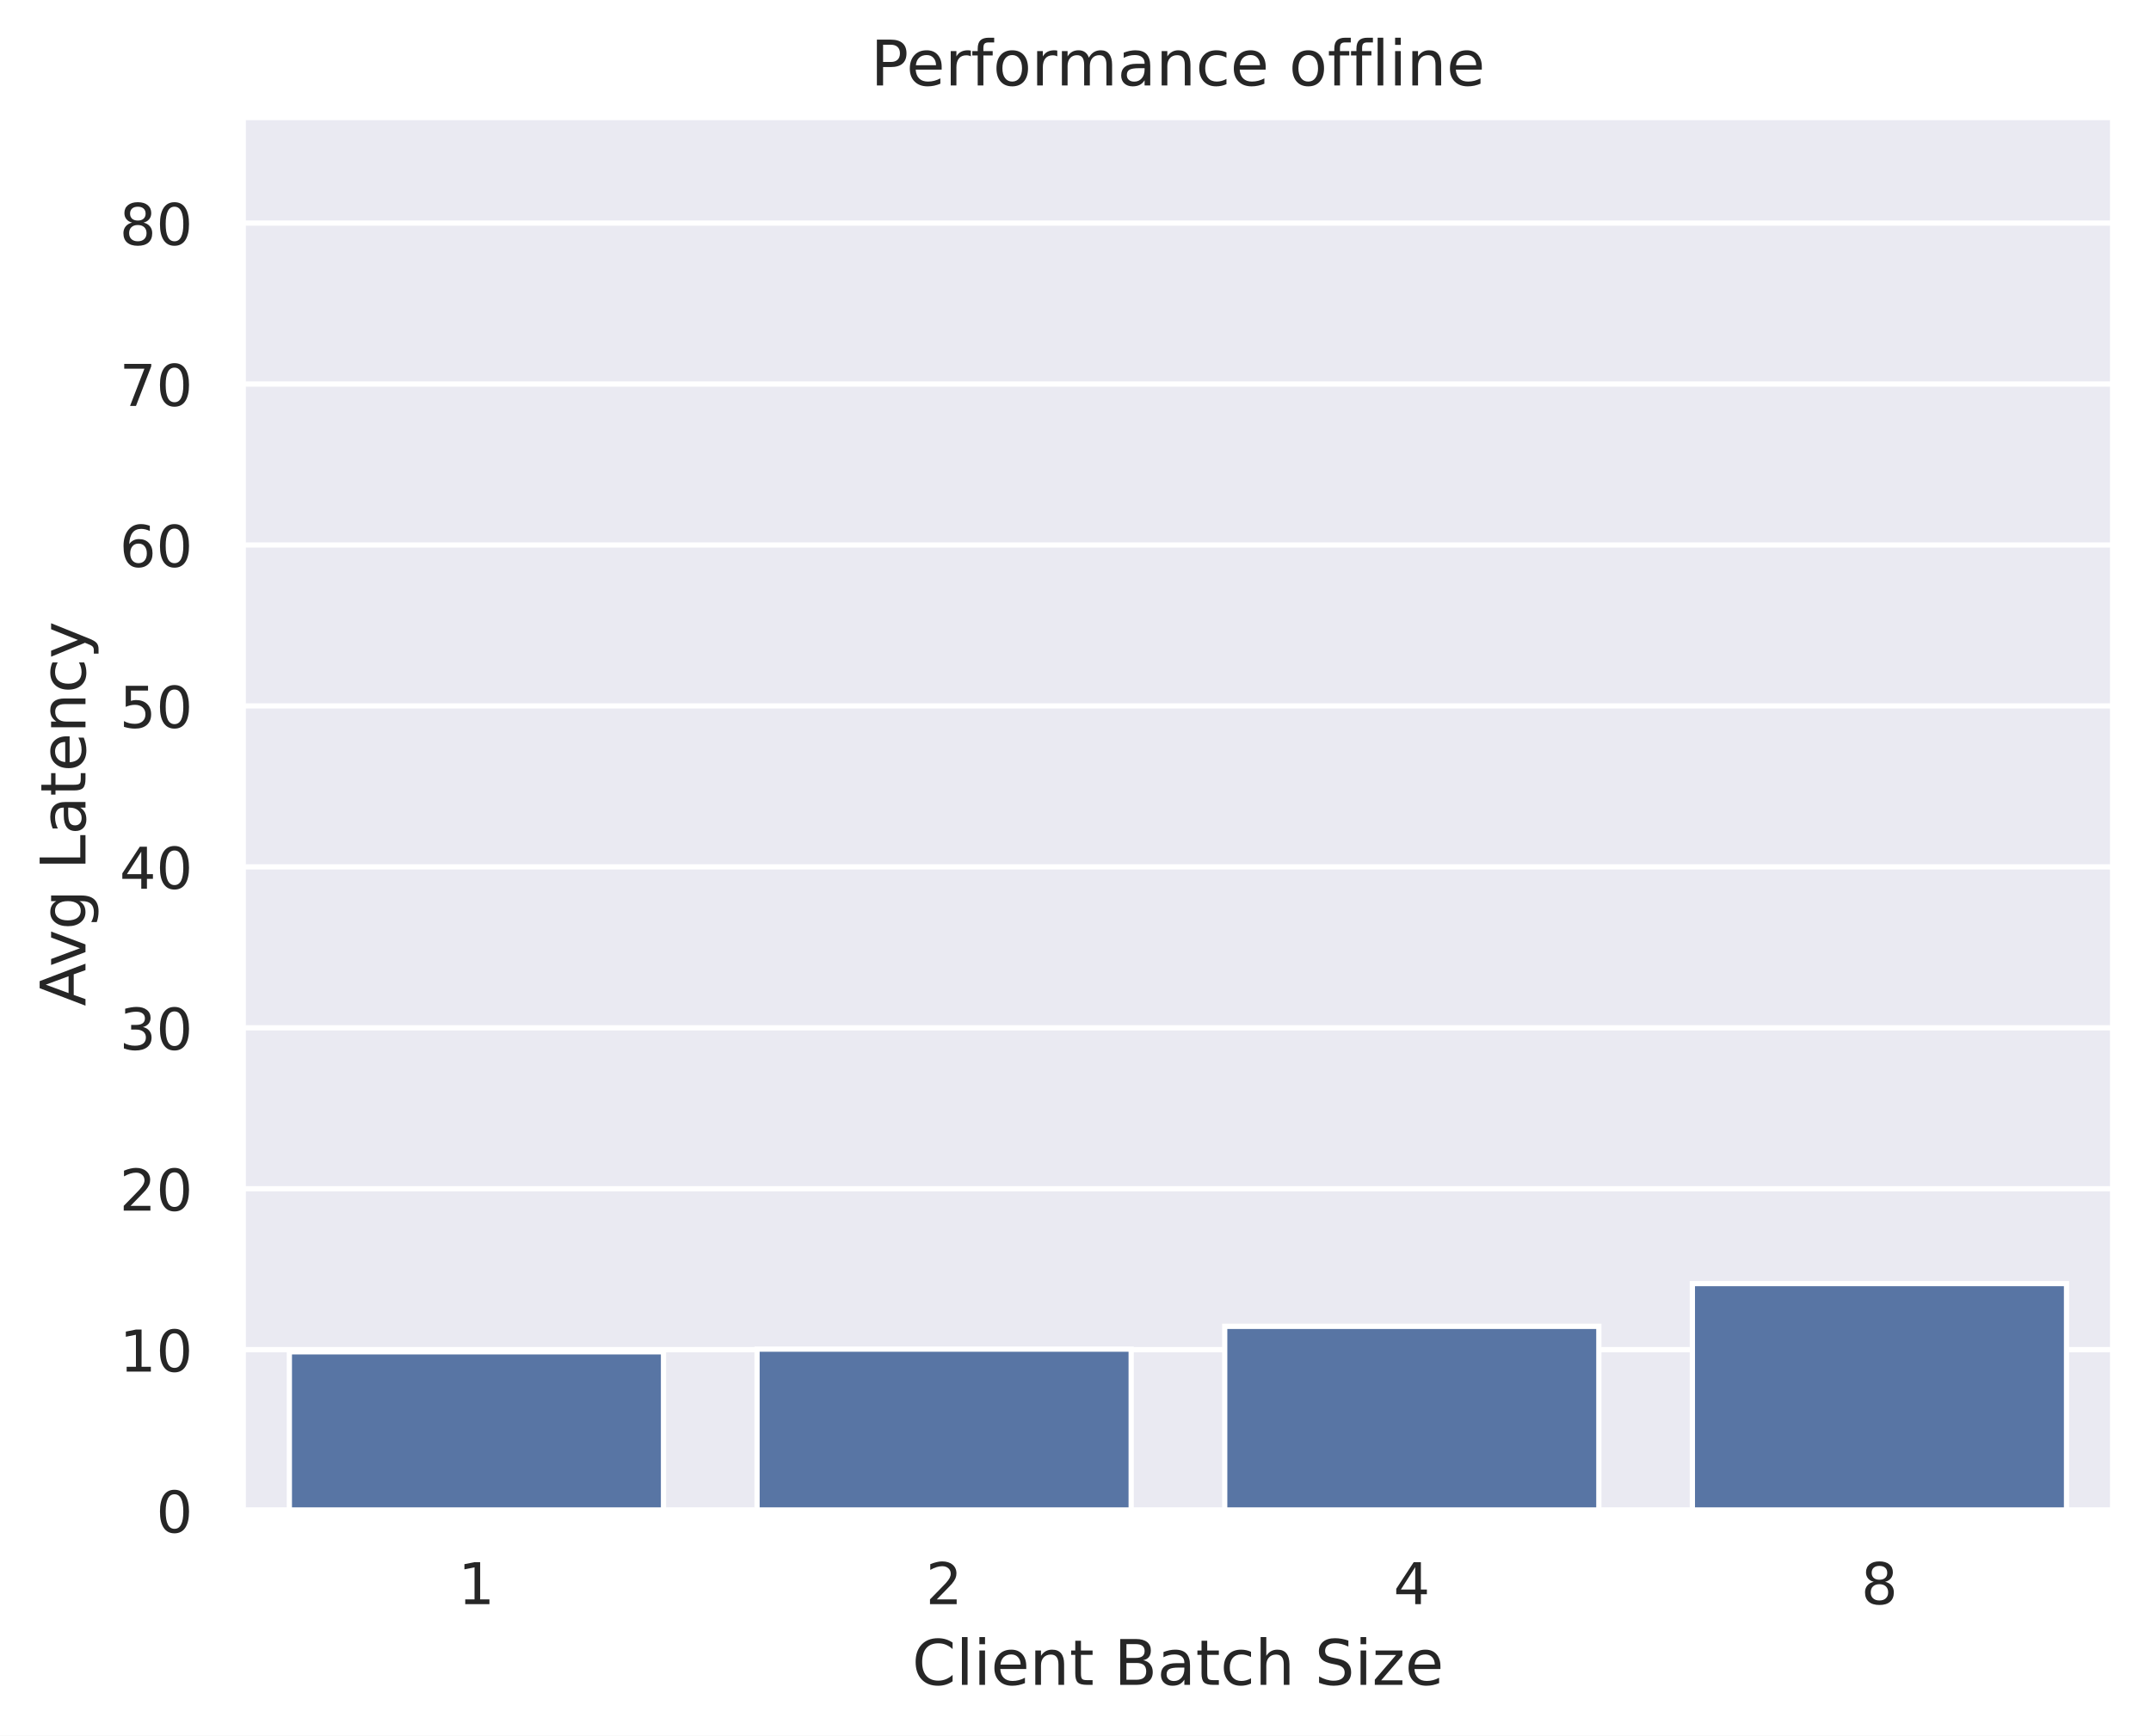
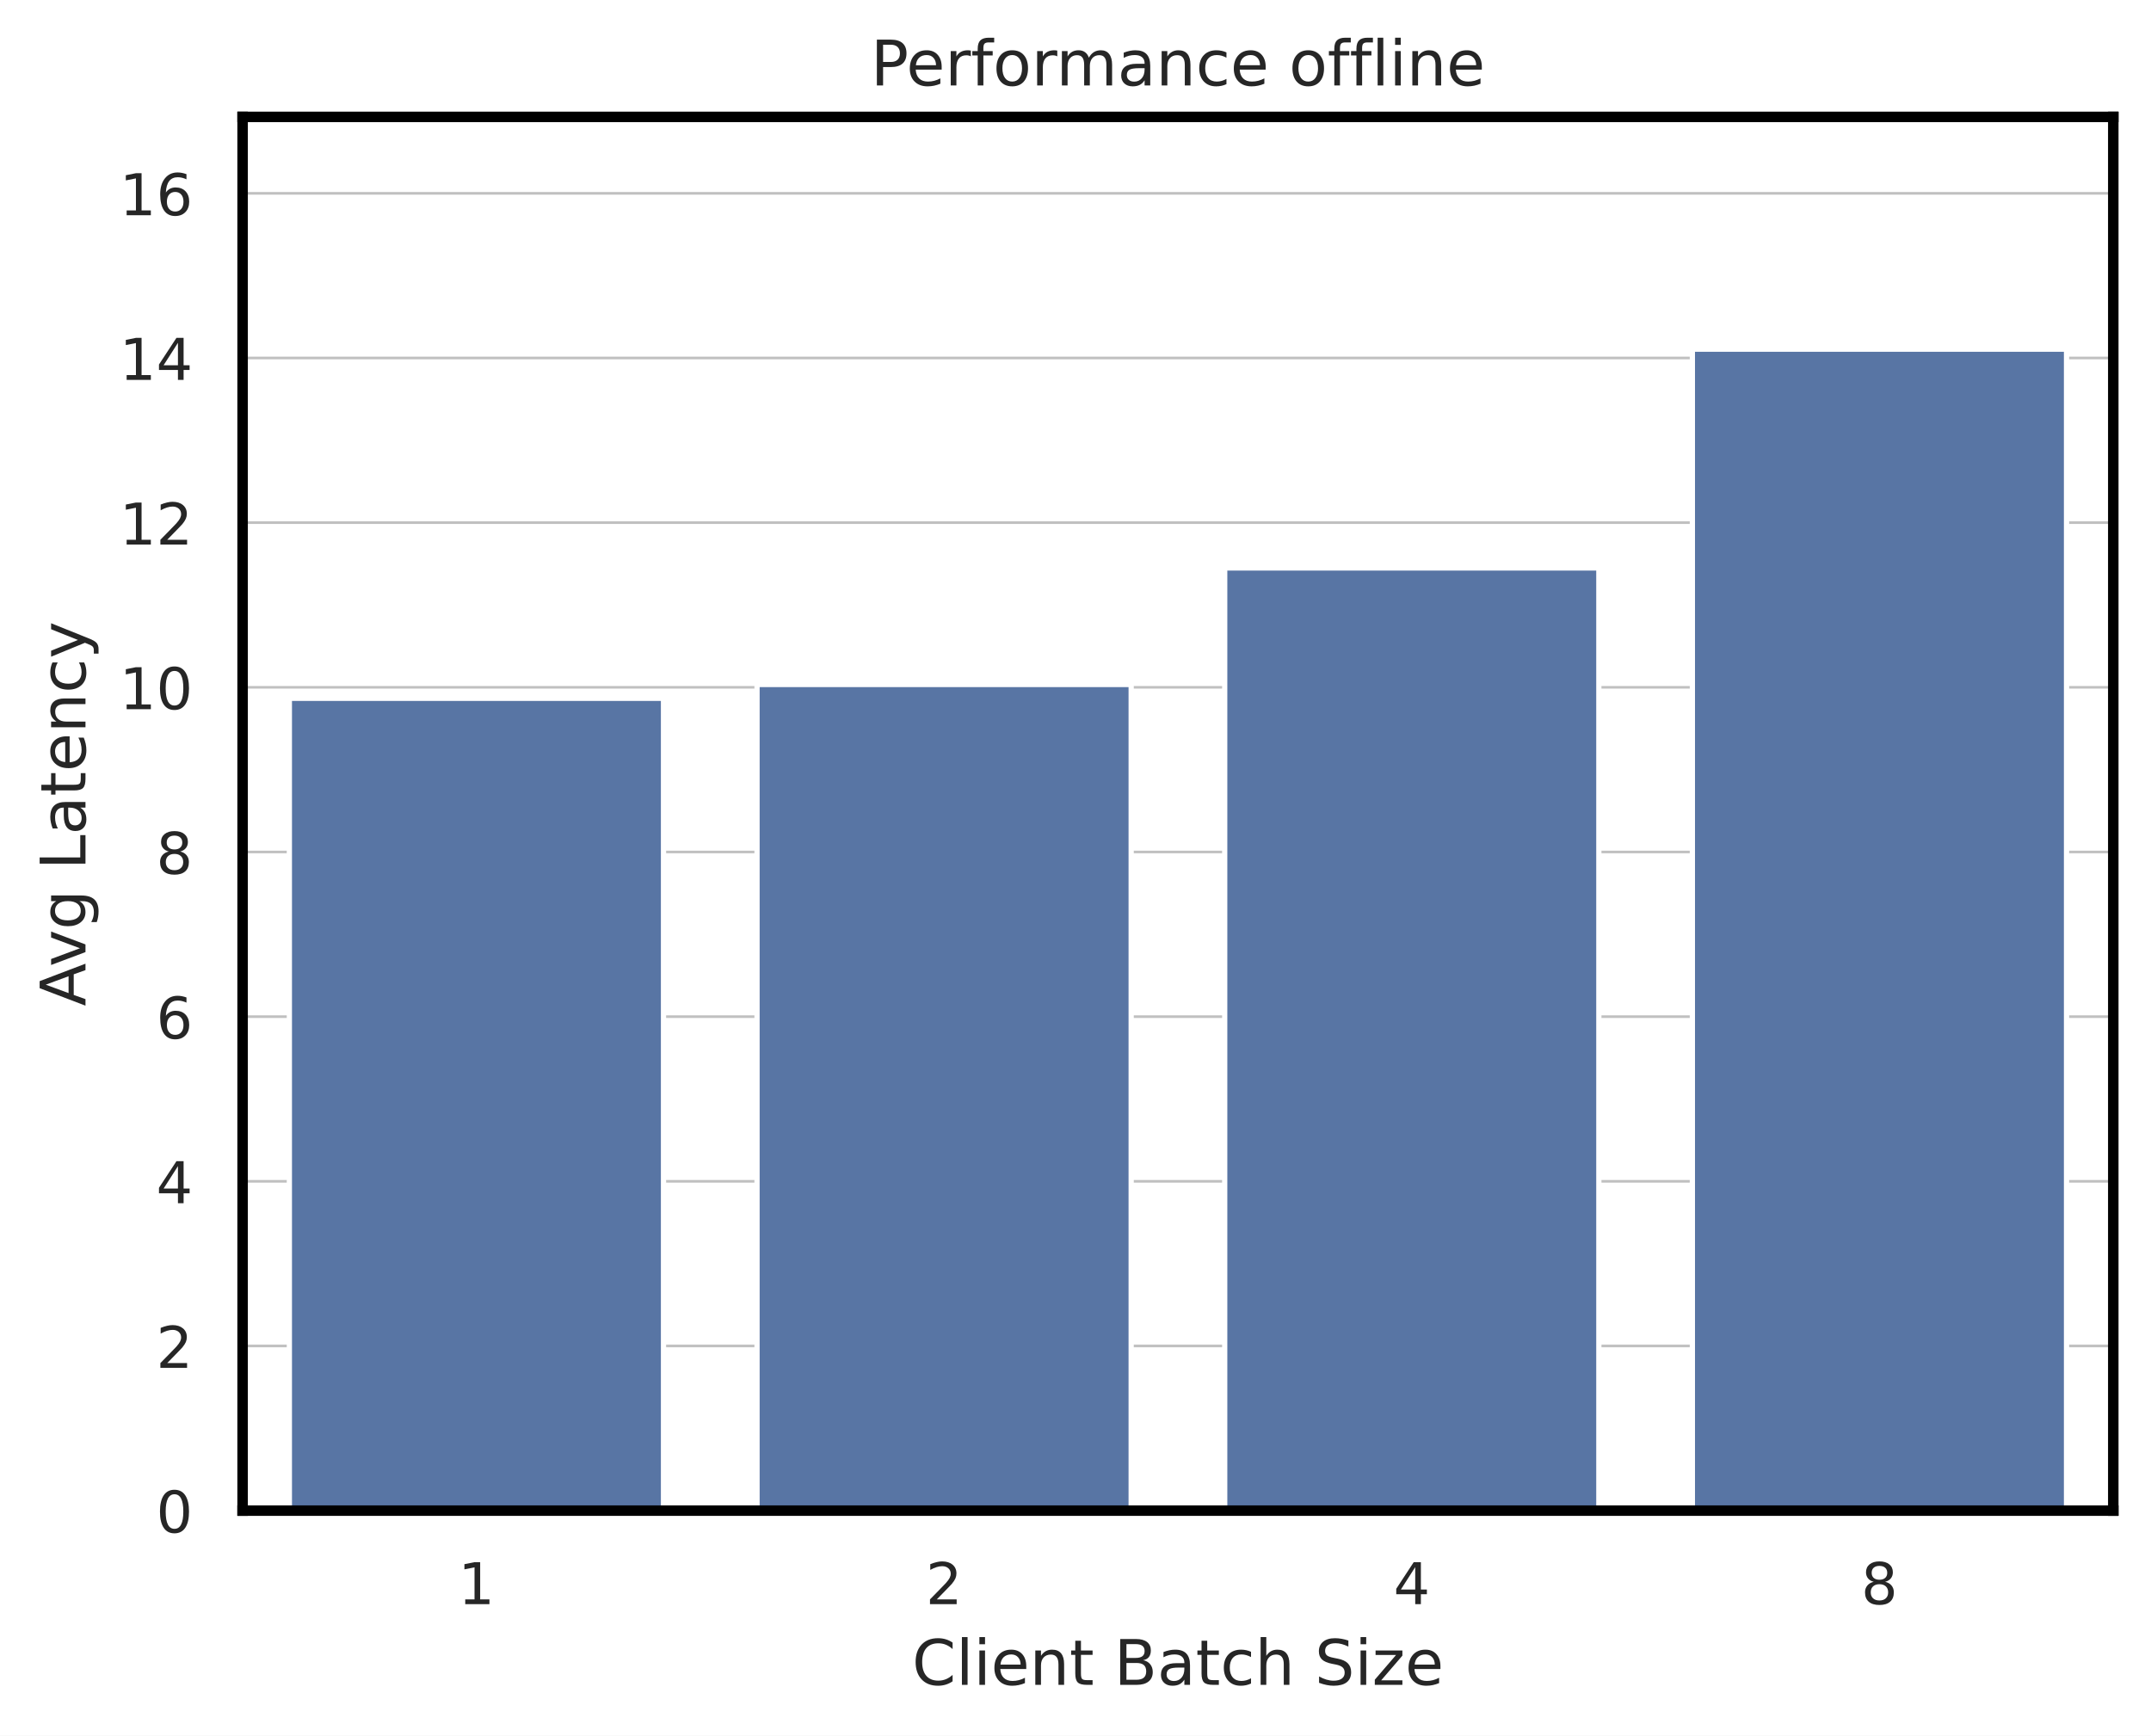
<svg xmlns="http://www.w3.org/2000/svg" xmlns:xlink="http://www.w3.org/1999/xlink" height="331.39pt" version="1.1" viewBox="0 0 410.631 331.39" width="410.631pt">
  <defs>
    <style type="text/css">*{stroke-linecap:butt;stroke-linejoin:round;}</style>
  </defs>
  <g id="figure_1">
    <g id="patch_1">
      <path d="M 0 331.39  L 410.631 331.39  L 410.631 0  L 0 0  z " style="fill:#ffffff;" />
    </g>
    <g id="axes_1">
      <g id="patch_2">
-         <path d="M 46.311 288.43  L 403.431 288.43  L 403.431 22.318  L 46.311 22.318  z " style="fill:#eaeaf2;" />
+         <path d="M 46.311 288.43  L 403.431 288.43  L 403.431 22.318  L 46.311 22.318  z " style="fill:#ffffff;" />
      </g>
      <g id="matplotlib.axis_1">
        <g id="xtick_1">
          <g id="text_1">
            <g style="fill:#262626;" transform="translate(87.45188 306.2884)scale(0.11 -0.11)">
              <defs>
                <path d="M 12.406 8.297  L 28.516 8.297  L 28.516 63.922  L 10.984 60.406  L 10.984 69.391  L 28.422 72.906  L 38.281 72.906  L 38.281 8.297  L 54.391 8.297  L 54.391 0  L 12.406 0  z " id="DejaVuSans-49" />
              </defs>
              <use xlink:href="#DejaVuSans-49" />
            </g>
          </g>
        </g>
        <g id="xtick_2">
          <g id="text_2">
            <g style="fill:#262626;" transform="translate(176.7319 306.2884)scale(0.11 -0.11)">
              <defs>
                <path d="M 19.188 8.297  L 53.609 8.297  L 53.609 0  L 7.328 0  L 7.328 8.297  Q 12.938 14.109 22.625 23.891  Q 32.328 33.688 34.812 36.531  Q 39.547 41.844 41.422 45.531  Q 43.312 49.219 43.312 52.781  Q 43.312 58.594 39.234 62.25  Q 35.156 65.922 28.609 65.922  Q 23.969 65.922 18.812 64.312  Q 13.672 62.703 7.812 59.422  L 7.812 69.391  Q 13.766 71.781 18.938 73  Q 24.125 74.219 28.422 74.219  Q 39.75 74.219 46.484 68.547  Q 53.219 62.891 53.219 53.422  Q 53.219 48.922 51.531 44.891  Q 49.859 40.875 45.406 35.406  Q 44.188 33.984 37.641 27.219  Q 31.109 20.453 19.188 8.297  z " id="DejaVuSans-50" />
              </defs>
              <use xlink:href="#DejaVuSans-50" />
            </g>
          </g>
        </g>
        <g id="xtick_3">
          <g id="text_3">
            <g style="fill:#262626;" transform="translate(266.0119 306.2884)scale(0.11 -0.11)">
              <defs>
                <path d="M 37.797 64.312  L 12.891 25.391  L 37.797 25.391  z M 35.203 72.906  L 47.609 72.906  L 47.609 25.391  L 58.016 25.391  L 58.016 17.188  L 47.609 17.188  L 47.609 0  L 37.797 0  L 37.797 17.188  L 4.891 17.188  L 4.891 26.703  z " id="DejaVuSans-52" />
              </defs>
              <use xlink:href="#DejaVuSans-52" />
            </g>
          </g>
        </g>
        <g id="xtick_4">
          <g id="text_4">
            <g style="fill:#262626;" transform="translate(355.2919 306.2884)scale(0.11 -0.11)">
              <defs>
                <path d="M 31.781 34.625  Q 24.75 34.625 20.719 30.859  Q 16.703 27.094 16.703 20.516  Q 16.703 13.922 20.719 10.156  Q 24.75 6.391 31.781 6.391  Q 38.812 6.391 42.859 10.172  Q 46.922 13.969 46.922 20.516  Q 46.922 27.094 42.891 30.859  Q 38.875 34.625 31.781 34.625  z M 21.922 38.812  Q 15.578 40.375 12.031 44.719  Q 8.5 49.078 8.5 55.328  Q 8.5 64.062 14.719 69.141  Q 20.953 74.219 31.781 74.219  Q 42.672 74.219 48.875 69.141  Q 55.078 64.062 55.078 55.328  Q 55.078 49.078 51.531 44.719  Q 48 40.375 41.703 38.812  Q 48.828 37.156 52.797 32.312  Q 56.781 27.484 56.781 20.516  Q 56.781 9.906 50.312 4.234  Q 43.844 -1.422 31.781 -1.422  Q 19.734 -1.422 13.25 4.234  Q 6.781 9.906 6.781 20.516  Q 6.781 27.484 10.781 32.312  Q 14.797 37.156 21.922 38.812  z M 18.312 54.391  Q 18.312 48.734 21.844 45.562  Q 25.391 42.391 31.781 42.391  Q 38.141 42.391 41.719 45.562  Q 45.312 48.734 45.312 54.391  Q 45.312 60.062 41.719 63.234  Q 38.141 66.406 31.781 66.406  Q 25.391 66.406 21.844 63.234  Q 18.312 60.062 18.312 54.391  z " id="DejaVuSans-56" />
              </defs>
              <use xlink:href="#DejaVuSans-56" />
            </g>
          </g>
        </g>
        <g id="text_5">
          <g style="fill:#262626;" transform="translate(174.1234 321.6942)scale(0.12 -0.12)">
            <defs>
              <path d="M 64.406 67.281  L 64.406 56.891  Q 59.422 61.531 53.781 63.812  Q 48.141 66.109 41.797 66.109  Q 29.297 66.109 22.656 58.469  Q 16.016 50.828 16.016 36.375  Q 16.016 21.969 22.656 14.328  Q 29.297 6.688 41.797 6.688  Q 48.141 6.688 53.781 8.984  Q 59.422 11.281 64.406 15.922  L 64.406 5.609  Q 59.234 2.094 53.438 0.328  Q 47.656 -1.422 41.219 -1.422  Q 24.656 -1.422 15.125 8.703  Q 5.609 18.844 5.609 36.375  Q 5.609 53.953 15.125 64.078  Q 24.656 74.219 41.219 74.219  Q 47.75 74.219 53.531 72.484  Q 59.328 70.75 64.406 67.281  z " id="DejaVuSans-67" />
              <path d="M 9.422 75.984  L 18.406 75.984  L 18.406 0  L 9.422 0  z " id="DejaVuSans-108" />
              <path d="M 9.422 54.688  L 18.406 54.688  L 18.406 0  L 9.422 0  z M 9.422 75.984  L 18.406 75.984  L 18.406 64.594  L 9.422 64.594  z " id="DejaVuSans-105" />
              <path d="M 56.203 29.594  L 56.203 25.203  L 14.891 25.203  Q 15.484 15.922 20.484 11.062  Q 25.484 6.203 34.422 6.203  Q 39.594 6.203 44.453 7.469  Q 49.312 8.734 54.109 11.281  L 54.109 2.781  Q 49.266 0.734 44.188 -0.344  Q 39.109 -1.422 33.891 -1.422  Q 20.797 -1.422 13.156 6.188  Q 5.516 13.812 5.516 26.812  Q 5.516 40.234 12.766 48.109  Q 20.016 56 32.328 56  Q 43.359 56 49.781 48.891  Q 56.203 41.797 56.203 29.594  z M 47.219 32.234  Q 47.125 39.594 43.094 43.984  Q 39.062 48.391 32.422 48.391  Q 24.906 48.391 20.391 44.141  Q 15.875 39.891 15.188 32.172  z " id="DejaVuSans-101" />
              <path d="M 54.891 33.016  L 54.891 0  L 45.906 0  L 45.906 32.719  Q 45.906 40.484 42.875 44.328  Q 39.844 48.188 33.797 48.188  Q 26.516 48.188 22.312 43.547  Q 18.109 38.922 18.109 30.906  L 18.109 0  L 9.078 0  L 9.078 54.688  L 18.109 54.688  L 18.109 46.188  Q 21.344 51.125 25.703 53.562  Q 30.078 56 35.797 56  Q 45.219 56 50.047 50.172  Q 54.891 44.344 54.891 33.016  z " id="DejaVuSans-110" />
              <path d="M 18.312 70.219  L 18.312 54.688  L 36.812 54.688  L 36.812 47.703  L 18.312 47.703  L 18.312 18.016  Q 18.312 11.328 20.141 9.422  Q 21.969 7.516 27.594 7.516  L 36.812 7.516  L 36.812 0  L 27.594 0  Q 17.188 0 13.234 3.875  Q 9.281 7.766 9.281 18.016  L 9.281 47.703  L 2.688 47.703  L 2.688 54.688  L 9.281 54.688  L 9.281 70.219  z " id="DejaVuSans-116" />
              <path id="DejaVuSans-32" />
              <path d="M 19.672 34.812  L 19.672 8.109  L 35.5 8.109  Q 43.453 8.109 47.281 11.406  Q 51.125 14.703 51.125 21.484  Q 51.125 28.328 47.281 31.562  Q 43.453 34.812 35.5 34.812  z M 19.672 64.797  L 19.672 42.828  L 34.281 42.828  Q 41.5 42.828 45.031 45.531  Q 48.578 48.25 48.578 53.812  Q 48.578 59.328 45.031 62.062  Q 41.5 64.797 34.281 64.797  z M 9.812 72.906  L 35.016 72.906  Q 46.297 72.906 52.391 68.219  Q 58.5 63.531 58.5 54.891  Q 58.5 48.188 55.375 44.234  Q 52.25 40.281 46.188 39.312  Q 53.469 37.75 57.5 32.781  Q 61.531 27.828 61.531 20.406  Q 61.531 10.641 54.891 5.312  Q 48.25 0 35.984 0  L 9.812 0  z " id="DejaVuSans-66" />
              <path d="M 34.281 27.484  Q 23.391 27.484 19.188 25  Q 14.984 22.516 14.984 16.5  Q 14.984 11.719 18.141 8.906  Q 21.297 6.109 26.703 6.109  Q 34.188 6.109 38.703 11.406  Q 43.219 16.703 43.219 25.484  L 43.219 27.484  z M 52.203 31.203  L 52.203 0  L 43.219 0  L 43.219 8.297  Q 40.141 3.328 35.547 0.953  Q 30.953 -1.422 24.312 -1.422  Q 15.922 -1.422 10.953 3.297  Q 6 8.016 6 15.922  Q 6 25.141 12.172 29.828  Q 18.359 34.516 30.609 34.516  L 43.219 34.516  L 43.219 35.406  Q 43.219 41.609 39.141 45  Q 35.062 48.391 27.688 48.391  Q 23 48.391 18.547 47.266  Q 14.109 46.141 10.016 43.891  L 10.016 52.203  Q 14.938 54.109 19.578 55.047  Q 24.219 56 28.609 56  Q 40.484 56 46.344 49.844  Q 52.203 43.703 52.203 31.203  z " id="DejaVuSans-97" />
              <path d="M 48.781 52.594  L 48.781 44.188  Q 44.969 46.297 41.141 47.344  Q 37.312 48.391 33.406 48.391  Q 24.656 48.391 19.812 42.844  Q 14.984 37.312 14.984 27.297  Q 14.984 17.281 19.812 11.734  Q 24.656 6.203 33.406 6.203  Q 37.312 6.203 41.141 7.25  Q 44.969 8.297 48.781 10.406  L 48.781 2.094  Q 45.016 0.344 40.984 -0.531  Q 36.969 -1.422 32.422 -1.422  Q 20.062 -1.422 12.781 6.344  Q 5.516 14.109 5.516 27.297  Q 5.516 40.672 12.859 48.328  Q 20.219 56 33.016 56  Q 37.156 56 41.109 55.141  Q 45.062 54.297 48.781 52.594  z " id="DejaVuSans-99" />
              <path d="M 54.891 33.016  L 54.891 0  L 45.906 0  L 45.906 32.719  Q 45.906 40.484 42.875 44.328  Q 39.844 48.188 33.797 48.188  Q 26.516 48.188 22.312 43.547  Q 18.109 38.922 18.109 30.906  L 18.109 0  L 9.078 0  L 9.078 75.984  L 18.109 75.984  L 18.109 46.188  Q 21.344 51.125 25.703 53.562  Q 30.078 56 35.797 56  Q 45.219 56 50.047 50.172  Q 54.891 44.344 54.891 33.016  z " id="DejaVuSans-104" />
              <path d="M 53.516 70.516  L 53.516 60.891  Q 47.906 63.578 42.922 64.891  Q 37.938 66.219 33.297 66.219  Q 25.25 66.219 20.875 63.094  Q 16.5 59.969 16.5 54.203  Q 16.5 49.359 19.406 46.891  Q 22.312 44.438 30.422 42.922  L 36.375 41.703  Q 47.406 39.594 52.656 34.297  Q 57.906 29 57.906 20.125  Q 57.906 9.516 50.797 4.047  Q 43.703 -1.422 29.984 -1.422  Q 24.812 -1.422 18.969 -0.25  Q 13.141 0.922 6.891 3.219  L 6.891 13.375  Q 12.891 10.016 18.656 8.297  Q 24.422 6.594 29.984 6.594  Q 38.422 6.594 43.016 9.906  Q 47.609 13.234 47.609 19.391  Q 47.609 24.75 44.312 27.781  Q 41.016 30.812 33.5 32.328  L 27.484 33.5  Q 16.453 35.688 11.516 40.375  Q 6.594 45.062 6.594 53.422  Q 6.594 63.094 13.406 68.656  Q 20.219 74.219 32.172 74.219  Q 37.312 74.219 42.625 73.281  Q 47.953 72.359 53.516 70.516  z " id="DejaVuSans-83" />
              <path d="M 5.516 54.688  L 48.188 54.688  L 48.188 46.484  L 14.406 7.172  L 48.188 7.172  L 48.188 0  L 4.297 0  L 4.297 8.203  L 38.094 47.516  L 5.516 47.516  z " id="DejaVuSans-122" />
            </defs>
            <use xlink:href="#DejaVuSans-67" />
            <use x="69.824" xlink:href="#DejaVuSans-108" />
            <use x="97.607" xlink:href="#DejaVuSans-105" />
            <use x="125.391" xlink:href="#DejaVuSans-101" />
            <use x="186.914" xlink:href="#DejaVuSans-110" />
            <use x="250.293" xlink:href="#DejaVuSans-116" />
            <use x="289.502" xlink:href="#DejaVuSans-32" />
            <use x="321.289" xlink:href="#DejaVuSans-66" />
            <use x="389.893" xlink:href="#DejaVuSans-97" />
            <use x="451.172" xlink:href="#DejaVuSans-116" />
            <use x="490.381" xlink:href="#DejaVuSans-99" />
            <use x="545.361" xlink:href="#DejaVuSans-104" />
            <use x="608.74" xlink:href="#DejaVuSans-32" />
            <use x="640.527" xlink:href="#DejaVuSans-83" />
            <use x="704.004" xlink:href="#DejaVuSans-105" />
            <use x="731.787" xlink:href="#DejaVuSans-122" />
            <use x="784.277" xlink:href="#DejaVuSans-101" />
          </g>
        </g>
      </g>
      <g id="matplotlib.axis_2">
        <g id="ytick_1">
          <g id="line2d_1">
-             <path clip-path="url(#p366307c234)" d="M 46.311 288.43  L 403.431 288.43  " style="fill:none;stroke:#ffffff;stroke-linecap:round;" />
+             <path clip-path="url(#pd96934aca2)" d="M 46.311 288.43  L 403.431 288.43  " style="fill:none;stroke:#c0c0c0;stroke-linecap:round;stroke-width:0.5;" />
          </g>
          <g id="text_6">
            <g style="fill:#262626;" transform="translate(29.8125 292.6093)scale(0.11 -0.11)">
              <defs>
                <path d="M 31.781 66.406  Q 24.172 66.406 20.328 58.906  Q 16.5 51.422 16.5 36.375  Q 16.5 21.391 20.328 13.891  Q 24.172 6.391 31.781 6.391  Q 39.453 6.391 43.281 13.891  Q 47.125 21.391 47.125 36.375  Q 47.125 51.422 43.281 58.906  Q 39.453 66.406 31.781 66.406  z M 31.781 74.219  Q 44.047 74.219 50.516 64.516  Q 56.984 54.828 56.984 36.375  Q 56.984 17.969 50.516 8.266  Q 44.047 -1.422 31.781 -1.422  Q 19.531 -1.422 13.062 8.266  Q 6.594 17.969 6.594 36.375  Q 6.594 54.828 13.062 64.516  Q 19.531 74.219 31.781 74.219  z " id="DejaVuSans-48" />
              </defs>
              <use xlink:href="#DejaVuSans-48" />
            </g>
          </g>
        </g>
        <g id="ytick_2">
          <g id="line2d_2">
-             <path clip-path="url(#p366307c234)" d="M 46.311 257.701  L 403.431 257.701  " style="fill:none;stroke:#ffffff;stroke-linecap:round;" />
+             <path clip-path="url(#pd96934aca2)" d="M 46.311 256.99  L 403.431 256.99  " style="fill:none;stroke:#c0c0c0;stroke-linecap:round;stroke-width:0.5;" />
          </g>
          <g id="text_7">
-             <g style="fill:#262626;" transform="translate(22.81375 261.8797)scale(0.11 -0.11)">
-               <use xlink:href="#DejaVuSans-49" />
-               <use x="63.623" xlink:href="#DejaVuSans-48" />
+             <g style="fill:#262626;" transform="translate(29.8125 261.1696)scale(0.11 -0.11)">
+               <use xlink:href="#DejaVuSans-50" />
            </g>
          </g>
        </g>
        <g id="ytick_3">
          <g id="line2d_3">
-             <path clip-path="url(#p366307c234)" d="M 46.311 226.971  L 403.431 226.971  " style="fill:none;stroke:#ffffff;stroke-linecap:round;" />
+             <path clip-path="url(#pd96934aca2)" d="M 46.311 225.551  L 403.431 225.551  " style="fill:none;stroke:#c0c0c0;stroke-linecap:round;stroke-width:0.5;" />
          </g>
          <g id="text_8">
-             <g style="fill:#262626;" transform="translate(22.81375 231.1501)scale(0.11 -0.11)">
-               <use xlink:href="#DejaVuSans-50" />
-               <use x="63.623" xlink:href="#DejaVuSans-48" />
+             <g style="fill:#262626;" transform="translate(29.8125 229.7298)scale(0.11 -0.11)">
+               <use xlink:href="#DejaVuSans-52" />
            </g>
          </g>
        </g>
        <g id="ytick_4">
          <g id="line2d_4">
-             <path clip-path="url(#p366307c234)" d="M 46.311 196.241  L 403.431 196.241  " style="fill:none;stroke:#ffffff;stroke-linecap:round;" />
+             <path clip-path="url(#pd96934aca2)" d="M 46.311 194.111  L 403.431 194.111  " style="fill:none;stroke:#c0c0c0;stroke-linecap:round;stroke-width:0.5;" />
          </g>
          <g id="text_9">
-             <g style="fill:#262626;" transform="translate(22.81375 200.4205)scale(0.11 -0.11)">
-               <defs>
-                 <path d="M 40.578 39.312  Q 47.656 37.797 51.625 33  Q 55.609 28.219 55.609 21.188  Q 55.609 10.406 48.188 4.484  Q 40.766 -1.422 27.094 -1.422  Q 22.516 -1.422 17.656 -0.516  Q 12.797 0.391 7.625 2.203  L 7.625 11.719  Q 11.719 9.328 16.594 8.109  Q 21.484 6.891 26.812 6.891  Q 36.078 6.891 40.938 10.547  Q 45.797 14.203 45.797 21.188  Q 45.797 27.641 41.281 31.266  Q 36.766 34.906 28.719 34.906  L 20.219 34.906  L 20.219 43.016  L 29.109 43.016  Q 36.375 43.016 40.234 45.922  Q 44.094 48.828 44.094 54.297  Q 44.094 59.906 40.109 62.906  Q 36.141 65.922 28.719 65.922  Q 24.656 65.922 20.016 65.031  Q 15.375 64.156 9.812 62.312  L 9.812 71.094  Q 15.438 72.656 20.344 73.438  Q 25.25 74.219 29.594 74.219  Q 40.828 74.219 47.359 69.109  Q 53.906 64.016 53.906 55.328  Q 53.906 49.266 50.438 45.094  Q 46.969 40.922 40.578 39.312  z " id="DejaVuSans-51" />
-               </defs>
-               <use xlink:href="#DejaVuSans-51" />
-               <use x="63.623" xlink:href="#DejaVuSans-48" />
+             <g style="fill:#262626;" transform="translate(29.8125 198.2901)scale(0.11 -0.11)">
+               <defs>
+                 <path d="M 33.016 40.375  Q 26.375 40.375 22.484 35.828  Q 18.609 31.297 18.609 23.391  Q 18.609 15.531 22.484 10.953  Q 26.375 6.391 33.016 6.391  Q 39.656 6.391 43.531 10.953  Q 47.406 15.531 47.406 23.391  Q 47.406 31.297 43.531 35.828  Q 39.656 40.375 33.016 40.375  z M 52.594 71.297  L 52.594 62.312  Q 48.875 64.062 45.094 64.984  Q 41.312 65.922 37.594 65.922  Q 27.828 65.922 22.672 59.328  Q 17.531 52.734 16.797 39.406  Q 19.672 43.656 24.016 45.922  Q 28.375 48.188 33.594 48.188  Q 44.578 48.188 50.953 41.516  Q 57.328 34.859 57.328 23.391  Q 57.328 12.156 50.688 5.359  Q 44.047 -1.422 33.016 -1.422  Q 20.359 -1.422 13.672 8.266  Q 6.984 17.969 6.984 36.375  Q 6.984 53.656 15.188 63.938  Q 23.391 74.219 37.203 74.219  Q 40.922 74.219 44.703 73.484  Q 48.484 72.75 52.594 71.297  z " id="DejaVuSans-54" />
+               </defs>
+               <use xlink:href="#DejaVuSans-54" />
            </g>
          </g>
        </g>
        <g id="ytick_5">
          <g id="line2d_5">
-             <path clip-path="url(#p366307c234)" d="M 46.311 165.512  L 403.431 165.512  " style="fill:none;stroke:#ffffff;stroke-linecap:round;" />
+             <path clip-path="url(#pd96934aca2)" d="M 46.311 162.671  L 403.431 162.671  " style="fill:none;stroke:#c0c0c0;stroke-linecap:round;stroke-width:0.5;" />
          </g>
          <g id="text_10">
-             <g style="fill:#262626;" transform="translate(22.81375 169.691)scale(0.11 -0.11)">
-               <use xlink:href="#DejaVuSans-52" />
-               <use x="63.623" xlink:href="#DejaVuSans-48" />
+             <g style="fill:#262626;" transform="translate(29.8125 166.8504)scale(0.11 -0.11)">
+               <use xlink:href="#DejaVuSans-56" />
            </g>
          </g>
        </g>
        <g id="ytick_6">
          <g id="line2d_6">
-             <path clip-path="url(#p366307c234)" d="M 46.311 134.782  L 403.431 134.782  " style="fill:none;stroke:#ffffff;stroke-linecap:round;" />
+             <path clip-path="url(#pd96934aca2)" d="M 46.311 131.232  L 403.431 131.232  " style="fill:none;stroke:#c0c0c0;stroke-linecap:round;stroke-width:0.5;" />
          </g>
          <g id="text_11">
-             <g style="fill:#262626;" transform="translate(22.81375 138.9614)scale(0.11 -0.11)">
-               <defs>
-                 <path d="M 10.797 72.906  L 49.516 72.906  L 49.516 64.594  L 19.828 64.594  L 19.828 46.734  Q 21.969 47.469 24.109 47.828  Q 26.266 48.188 28.422 48.188  Q 40.625 48.188 47.75 41.5  Q 54.891 34.812 54.891 23.391  Q 54.891 11.625 47.562 5.094  Q 40.234 -1.422 26.906 -1.422  Q 22.312 -1.422 17.547 -0.641  Q 12.797 0.141 7.719 1.703  L 7.719 11.625  Q 12.109 9.234 16.797 8.062  Q 21.484 6.891 26.703 6.891  Q 35.156 6.891 40.078 11.328  Q 45.016 15.766 45.016 23.391  Q 45.016 31 40.078 35.438  Q 35.156 39.891 26.703 39.891  Q 22.75 39.891 18.812 39.016  Q 14.891 38.141 10.797 36.281  z " id="DejaVuSans-53" />
-               </defs>
-               <use xlink:href="#DejaVuSans-53" />
+             <g style="fill:#262626;" transform="translate(22.81375 135.4107)scale(0.11 -0.11)">
+               <use xlink:href="#DejaVuSans-49" />
              <use x="63.623" xlink:href="#DejaVuSans-48" />
            </g>
          </g>
        </g>
        <g id="ytick_7">
          <g id="line2d_7">
-             <path clip-path="url(#p366307c234)" d="M 46.311 104.053  L 403.431 104.053  " style="fill:none;stroke:#ffffff;stroke-linecap:round;" />
+             <path clip-path="url(#pd96934aca2)" d="M 46.311 99.792  L 403.431 99.792  " style="fill:none;stroke:#c0c0c0;stroke-linecap:round;stroke-width:0.5;" />
          </g>
          <g id="text_12">
-             <g style="fill:#262626;" transform="translate(22.81375 108.2318)scale(0.11 -0.11)">
-               <defs>
-                 <path d="M 33.016 40.375  Q 26.375 40.375 22.484 35.828  Q 18.609 31.297 18.609 23.391  Q 18.609 15.531 22.484 10.953  Q 26.375 6.391 33.016 6.391  Q 39.656 6.391 43.531 10.953  Q 47.406 15.531 47.406 23.391  Q 47.406 31.297 43.531 35.828  Q 39.656 40.375 33.016 40.375  z M 52.594 71.297  L 52.594 62.312  Q 48.875 64.062 45.094 64.984  Q 41.312 65.922 37.594 65.922  Q 27.828 65.922 22.672 59.328  Q 17.531 52.734 16.797 39.406  Q 19.672 43.656 24.016 45.922  Q 28.375 48.188 33.594 48.188  Q 44.578 48.188 50.953 41.516  Q 57.328 34.859 57.328 23.391  Q 57.328 12.156 50.688 5.359  Q 44.047 -1.422 33.016 -1.422  Q 20.359 -1.422 13.672 8.266  Q 6.984 17.969 6.984 36.375  Q 6.984 53.656 15.188 63.938  Q 23.391 74.219 37.203 74.219  Q 40.922 74.219 44.703 73.484  Q 48.484 72.75 52.594 71.297  z " id="DejaVuSans-54" />
-               </defs>
-               <use xlink:href="#DejaVuSans-54" />
-               <use x="63.623" xlink:href="#DejaVuSans-48" />
+             <g style="fill:#262626;" transform="translate(22.81375 103.971)scale(0.11 -0.11)">
+               <use xlink:href="#DejaVuSans-49" />
+               <use x="63.623" xlink:href="#DejaVuSans-50" />
            </g>
          </g>
        </g>
        <g id="ytick_8">
          <g id="line2d_8">
-             <path clip-path="url(#p366307c234)" d="M 46.311 73.323  L 403.431 73.323  " style="fill:none;stroke:#ffffff;stroke-linecap:round;" />
+             <path clip-path="url(#pd96934aca2)" d="M 46.311 68.352  L 403.431 68.352  " style="fill:none;stroke:#c0c0c0;stroke-linecap:round;stroke-width:0.5;" />
          </g>
          <g id="text_13">
-             <g style="fill:#262626;" transform="translate(22.81375 77.50222)scale(0.11 -0.11)">
-               <defs>
-                 <path d="M 8.203 72.906  L 55.078 72.906  L 55.078 68.703  L 28.609 0  L 18.312 0  L 43.219 64.594  L 8.203 64.594  z " id="DejaVuSans-55" />
-               </defs>
-               <use xlink:href="#DejaVuSans-55" />
-               <use x="63.623" xlink:href="#DejaVuSans-48" />
+             <g style="fill:#262626;" transform="translate(22.81375 72.53129)scale(0.11 -0.11)">
+               <use xlink:href="#DejaVuSans-49" />
+               <use x="63.623" xlink:href="#DejaVuSans-52" />
            </g>
          </g>
        </g>
        <g id="ytick_9">
          <g id="line2d_9">
-             <path clip-path="url(#p366307c234)" d="M 46.311 42.594  L 403.431 42.594  " style="fill:none;stroke:#ffffff;stroke-linecap:round;" />
+             <path clip-path="url(#pd96934aca2)" d="M 46.311 36.912  L 403.431 36.912  " style="fill:none;stroke:#c0c0c0;stroke-linecap:round;stroke-width:0.5;" />
          </g>
          <g id="text_14">
-             <g style="fill:#262626;" transform="translate(22.81375 46.77264)scale(0.11 -0.11)">
-               <use xlink:href="#DejaVuSans-56" />
-               <use x="63.623" xlink:href="#DejaVuSans-48" />
+             <g style="fill:#262626;" transform="translate(22.81375 41.09158)scale(0.11 -0.11)">
+               <use xlink:href="#DejaVuSans-49" />
+               <use x="63.623" xlink:href="#DejaVuSans-54" />
            </g>
          </g>
        </g>
        <g id="text_15">
          <g style="fill:#262626;" transform="translate(16.31812 192.1101)rotate(-90)scale(0.12 -0.12)">
            <defs>
              <path d="M 34.188 63.188  L 20.797 26.906  L 47.609 26.906  z M 28.609 72.906  L 39.797 72.906  L 67.578 0  L 57.328 0  L 50.688 18.703  L 17.828 18.703  L 11.188 0  L 0.781 0  z " id="DejaVuSans-65" />
              <path d="M 2.984 54.688  L 12.5 54.688  L 29.594 8.797  L 46.688 54.688  L 56.203 54.688  L 35.688 0  L 23.484 0  z " id="DejaVuSans-118" />
              <path d="M 45.406 27.984  Q 45.406 37.75 41.375 43.109  Q 37.359 48.484 30.078 48.484  Q 22.859 48.484 18.828 43.109  Q 14.797 37.75 14.797 27.984  Q 14.797 18.266 18.828 12.891  Q 22.859 7.516 30.078 7.516  Q 37.359 7.516 41.375 12.891  Q 45.406 18.266 45.406 27.984  z M 54.391 6.781  Q 54.391 -7.172 48.188 -13.984  Q 42 -20.797 29.203 -20.797  Q 24.469 -20.797 20.266 -20.094  Q 16.062 -19.391 12.109 -17.922  L 12.109 -9.188  Q 16.062 -11.328 19.922 -12.344  Q 23.781 -13.375 27.781 -13.375  Q 36.625 -13.375 41.016 -8.766  Q 45.406 -4.156 45.406 5.172  L 45.406 9.625  Q 42.625 4.781 38.281 2.391  Q 33.938 0 27.875 0  Q 17.828 0 11.672 7.656  Q 5.516 15.328 5.516 27.984  Q 5.516 40.672 11.672 48.328  Q 17.828 56 27.875 56  Q 33.938 56 38.281 53.609  Q 42.625 51.219 45.406 46.391  L 45.406 54.688  L 54.391 54.688  z " id="DejaVuSans-103" />
              <path d="M 9.812 72.906  L 19.672 72.906  L 19.672 8.297  L 55.172 8.297  L 55.172 0  L 9.812 0  z " id="DejaVuSans-76" />
              <path d="M 32.172 -5.078  Q 28.375 -14.844 24.75 -17.812  Q 21.141 -20.797 15.094 -20.797  L 7.906 -20.797  L 7.906 -13.281  L 13.188 -13.281  Q 16.891 -13.281 18.938 -11.516  Q 21 -9.766 23.484 -3.219  L 25.094 0.875  L 2.984 54.688  L 12.5 54.688  L 29.594 11.922  L 46.688 54.688  L 56.203 54.688  z " id="DejaVuSans-121" />
            </defs>
            <use xlink:href="#DejaVuSans-65" />
            <use x="62.533" xlink:href="#DejaVuSans-118" />
            <use x="121.713" xlink:href="#DejaVuSans-103" />
            <use x="185.189" xlink:href="#DejaVuSans-32" />
            <use x="216.977" xlink:href="#DejaVuSans-76" />
            <use x="272.689" xlink:href="#DejaVuSans-97" />
            <use x="333.969" xlink:href="#DejaVuSans-116" />
            <use x="373.178" xlink:href="#DejaVuSans-101" />
            <use x="434.701" xlink:href="#DejaVuSans-110" />
            <use x="498.08" xlink:href="#DejaVuSans-99" />
            <use x="553.061" xlink:href="#DejaVuSans-121" />
          </g>
        </g>
      </g>
      <g id="patch_3">
-         <path clip-path="url(#p366307c234)" d="M 55.239 288.43  L 126.663 288.43  L 126.663 258.112  L 55.239 258.112  z " style="fill:#5875a4;stroke:#ffffff;stroke-linejoin:miter;" />
+         <path clip-path="url(#pd96934aca2)" d="M 55.239 288.43  L 126.663 288.43  L 126.663 133.338  L 55.239 133.338  z " style="fill:#5875a4;stroke:#ffffff;stroke-linejoin:miter;" />
      </g>
      <g id="patch_4">
-         <path clip-path="url(#p366307c234)" d="M 144.519 288.43  L 215.943 288.43  L 215.943 257.596  L 144.519 257.596  z " style="fill:#5875a4;stroke:#ffffff;stroke-linejoin:miter;" />
+         <path clip-path="url(#pd96934aca2)" d="M 144.519 288.43  L 215.943 288.43  L 215.943 130.697  L 144.519 130.697  z " style="fill:#5875a4;stroke:#ffffff;stroke-linejoin:miter;" />
      </g>
      <g id="patch_5">
-         <path clip-path="url(#p366307c234)" d="M 233.799 288.43  L 305.223 288.43  L 305.223 253.245  L 233.799 253.245  z " style="fill:#5875a4;stroke:#ffffff;stroke-linejoin:miter;" />
+         <path clip-path="url(#pd96934aca2)" d="M 233.799 288.43  L 305.223 288.43  L 305.223 108.438  L 233.799 108.438  z " style="fill:#5875a4;stroke:#ffffff;stroke-linejoin:miter;" />
      </g>
      <g id="patch_6">
-         <path clip-path="url(#p366307c234)" d="M 323.079 288.43  L 394.503 288.43  L 394.503 245.08  L 323.079 245.08  z " style="fill:#5875a4;stroke:#ffffff;stroke-linejoin:miter;" />
+         <path clip-path="url(#pd96934aca2)" d="M 323.079 288.43  L 394.503 288.43  L 394.503 66.67  L 323.079 66.67  z " style="fill:#5875a4;stroke:#ffffff;stroke-linejoin:miter;" />
      </g>
      <g id="patch_7">
-         <path d="M 46.311 288.43  L 46.311 22.318  " style="fill:none;stroke:#ffffff;stroke-linecap:square;stroke-linejoin:miter;stroke-width:1.25;" />
+         <path d="M 46.311 288.43  L 46.311 22.318  " style="fill:none;stroke:#000000;stroke-linecap:square;stroke-linejoin:miter;stroke-width:2;" />
      </g>
      <g id="patch_8">
-         <path d="M 403.431 288.43  L 403.431 22.318  " style="fill:none;stroke:#ffffff;stroke-linecap:square;stroke-linejoin:miter;stroke-width:1.25;" />
+         <path d="M 403.431 288.43  L 403.431 22.318  " style="fill:none;stroke:#000000;stroke-linecap:square;stroke-linejoin:miter;stroke-width:2;" />
      </g>
      <g id="patch_9">
-         <path d="M 46.311 288.43  L 403.431 288.43  " style="fill:none;stroke:#ffffff;stroke-linecap:square;stroke-linejoin:miter;stroke-width:1.25;" />
+         <path d="M 46.311 288.43  L 403.431 288.43  " style="fill:none;stroke:#000000;stroke-linecap:square;stroke-linejoin:miter;stroke-width:2;" />
      </g>
      <g id="patch_10">
-         <path d="M 46.311 22.318  L 403.431 22.318  " style="fill:none;stroke:#ffffff;stroke-linecap:square;stroke-linejoin:miter;stroke-width:1.25;" />
+         <path d="M 46.311 22.318  L 403.431 22.318  " style="fill:none;stroke:#000000;stroke-linecap:square;stroke-linejoin:miter;stroke-width:2;" />
      </g>
      <g id="text_16">
        <g style="fill:#262626;" transform="translate(166.2222 16.31812)scale(0.12 -0.12)">
          <defs>
            <path d="M 19.672 64.797  L 19.672 37.406  L 32.078 37.406  Q 38.969 37.406 42.719 40.969  Q 46.484 44.531 46.484 51.125  Q 46.484 57.672 42.719 61.234  Q 38.969 64.797 32.078 64.797  z M 9.812 72.906  L 32.078 72.906  Q 44.344 72.906 50.609 67.359  Q 56.891 61.812 56.891 51.125  Q 56.891 40.328 50.609 34.812  Q 44.344 29.297 32.078 29.297  L 19.672 29.297  L 19.672 0  L 9.812 0  z " id="DejaVuSans-80" />
            <path d="M 41.109 46.297  Q 39.594 47.172 37.812 47.578  Q 36.031 48 33.891 48  Q 26.266 48 22.188 43.047  Q 18.109 38.094 18.109 28.812  L 18.109 0  L 9.078 0  L 9.078 54.688  L 18.109 54.688  L 18.109 46.188  Q 20.953 51.172 25.484 53.578  Q 30.031 56 36.531 56  Q 37.453 56 38.578 55.875  Q 39.703 55.766 41.062 55.516  z " id="DejaVuSans-114" />
            <path d="M 37.109 75.984  L 37.109 68.5  L 28.516 68.5  Q 23.688 68.5 21.797 66.547  Q 19.922 64.594 19.922 59.516  L 19.922 54.688  L 34.719 54.688  L 34.719 47.703  L 19.922 47.703  L 19.922 0  L 10.891 0  L 10.891 47.703  L 2.297 47.703  L 2.297 54.688  L 10.891 54.688  L 10.891 58.5  Q 10.891 67.625 15.141 71.797  Q 19.391 75.984 28.609 75.984  z " id="DejaVuSans-102" />
            <path d="M 30.609 48.391  Q 23.391 48.391 19.188 42.75  Q 14.984 37.109 14.984 27.297  Q 14.984 17.484 19.156 11.844  Q 23.344 6.203 30.609 6.203  Q 37.797 6.203 41.984 11.859  Q 46.188 17.531 46.188 27.297  Q 46.188 37.016 41.984 42.703  Q 37.797 48.391 30.609 48.391  z M 30.609 56  Q 42.328 56 49.016 48.375  Q 55.719 40.766 55.719 27.297  Q 55.719 13.875 49.016 6.219  Q 42.328 -1.422 30.609 -1.422  Q 18.844 -1.422 12.172 6.219  Q 5.516 13.875 5.516 27.297  Q 5.516 40.766 12.172 48.375  Q 18.844 56 30.609 56  z " id="DejaVuSans-111" />
            <path d="M 52 44.188  Q 55.375 50.25 60.062 53.125  Q 64.75 56 71.094 56  Q 79.641 56 84.281 50.016  Q 88.922 44.047 88.922 33.016  L 88.922 0  L 79.891 0  L 79.891 32.719  Q 79.891 40.578 77.094 44.375  Q 74.312 48.188 68.609 48.188  Q 61.625 48.188 57.562 43.547  Q 53.516 38.922 53.516 30.906  L 53.516 0  L 44.484 0  L 44.484 32.719  Q 44.484 40.625 41.703 44.406  Q 38.922 48.188 33.109 48.188  Q 26.219 48.188 22.156 43.531  Q 18.109 38.875 18.109 30.906  L 18.109 0  L 9.078 0  L 9.078 54.688  L 18.109 54.688  L 18.109 46.188  Q 21.188 51.219 25.484 53.609  Q 29.781 56 35.688 56  Q 41.656 56 45.828 52.969  Q 50 49.953 52 44.188  z " id="DejaVuSans-109" />
          </defs>
          <use xlink:href="#DejaVuSans-80" />
          <use x="56.678" xlink:href="#DejaVuSans-101" />
          <use x="118.201" xlink:href="#DejaVuSans-114" />
          <use x="159.314" xlink:href="#DejaVuSans-102" />
          <use x="194.52" xlink:href="#DejaVuSans-111" />
          <use x="255.701" xlink:href="#DejaVuSans-114" />
          <use x="295.064" xlink:href="#DejaVuSans-109" />
          <use x="392.477" xlink:href="#DejaVuSans-97" />
          <use x="453.756" xlink:href="#DejaVuSans-110" />
          <use x="517.135" xlink:href="#DejaVuSans-99" />
          <use x="572.115" xlink:href="#DejaVuSans-101" />
          <use x="633.639" xlink:href="#DejaVuSans-32" />
          <use x="665.426" xlink:href="#DejaVuSans-111" />
          <use x="726.607" xlink:href="#DejaVuSans-102" />
          <use x="761.812" xlink:href="#DejaVuSans-102" />
          <use x="797.018" xlink:href="#DejaVuSans-108" />
          <use x="824.801" xlink:href="#DejaVuSans-105" />
          <use x="852.584" xlink:href="#DejaVuSans-110" />
          <use x="915.963" xlink:href="#DejaVuSans-101" />
        </g>
      </g>
      <g id="legend_1" />
    </g>
  </g>
  <defs>
-     <clipPath id="p366307c234">
+     <clipPath id="pd96934aca2">
      <rect height="266.112" width="357.12" x="46.311" y="22.318" />
    </clipPath>
  </defs>
</svg>
